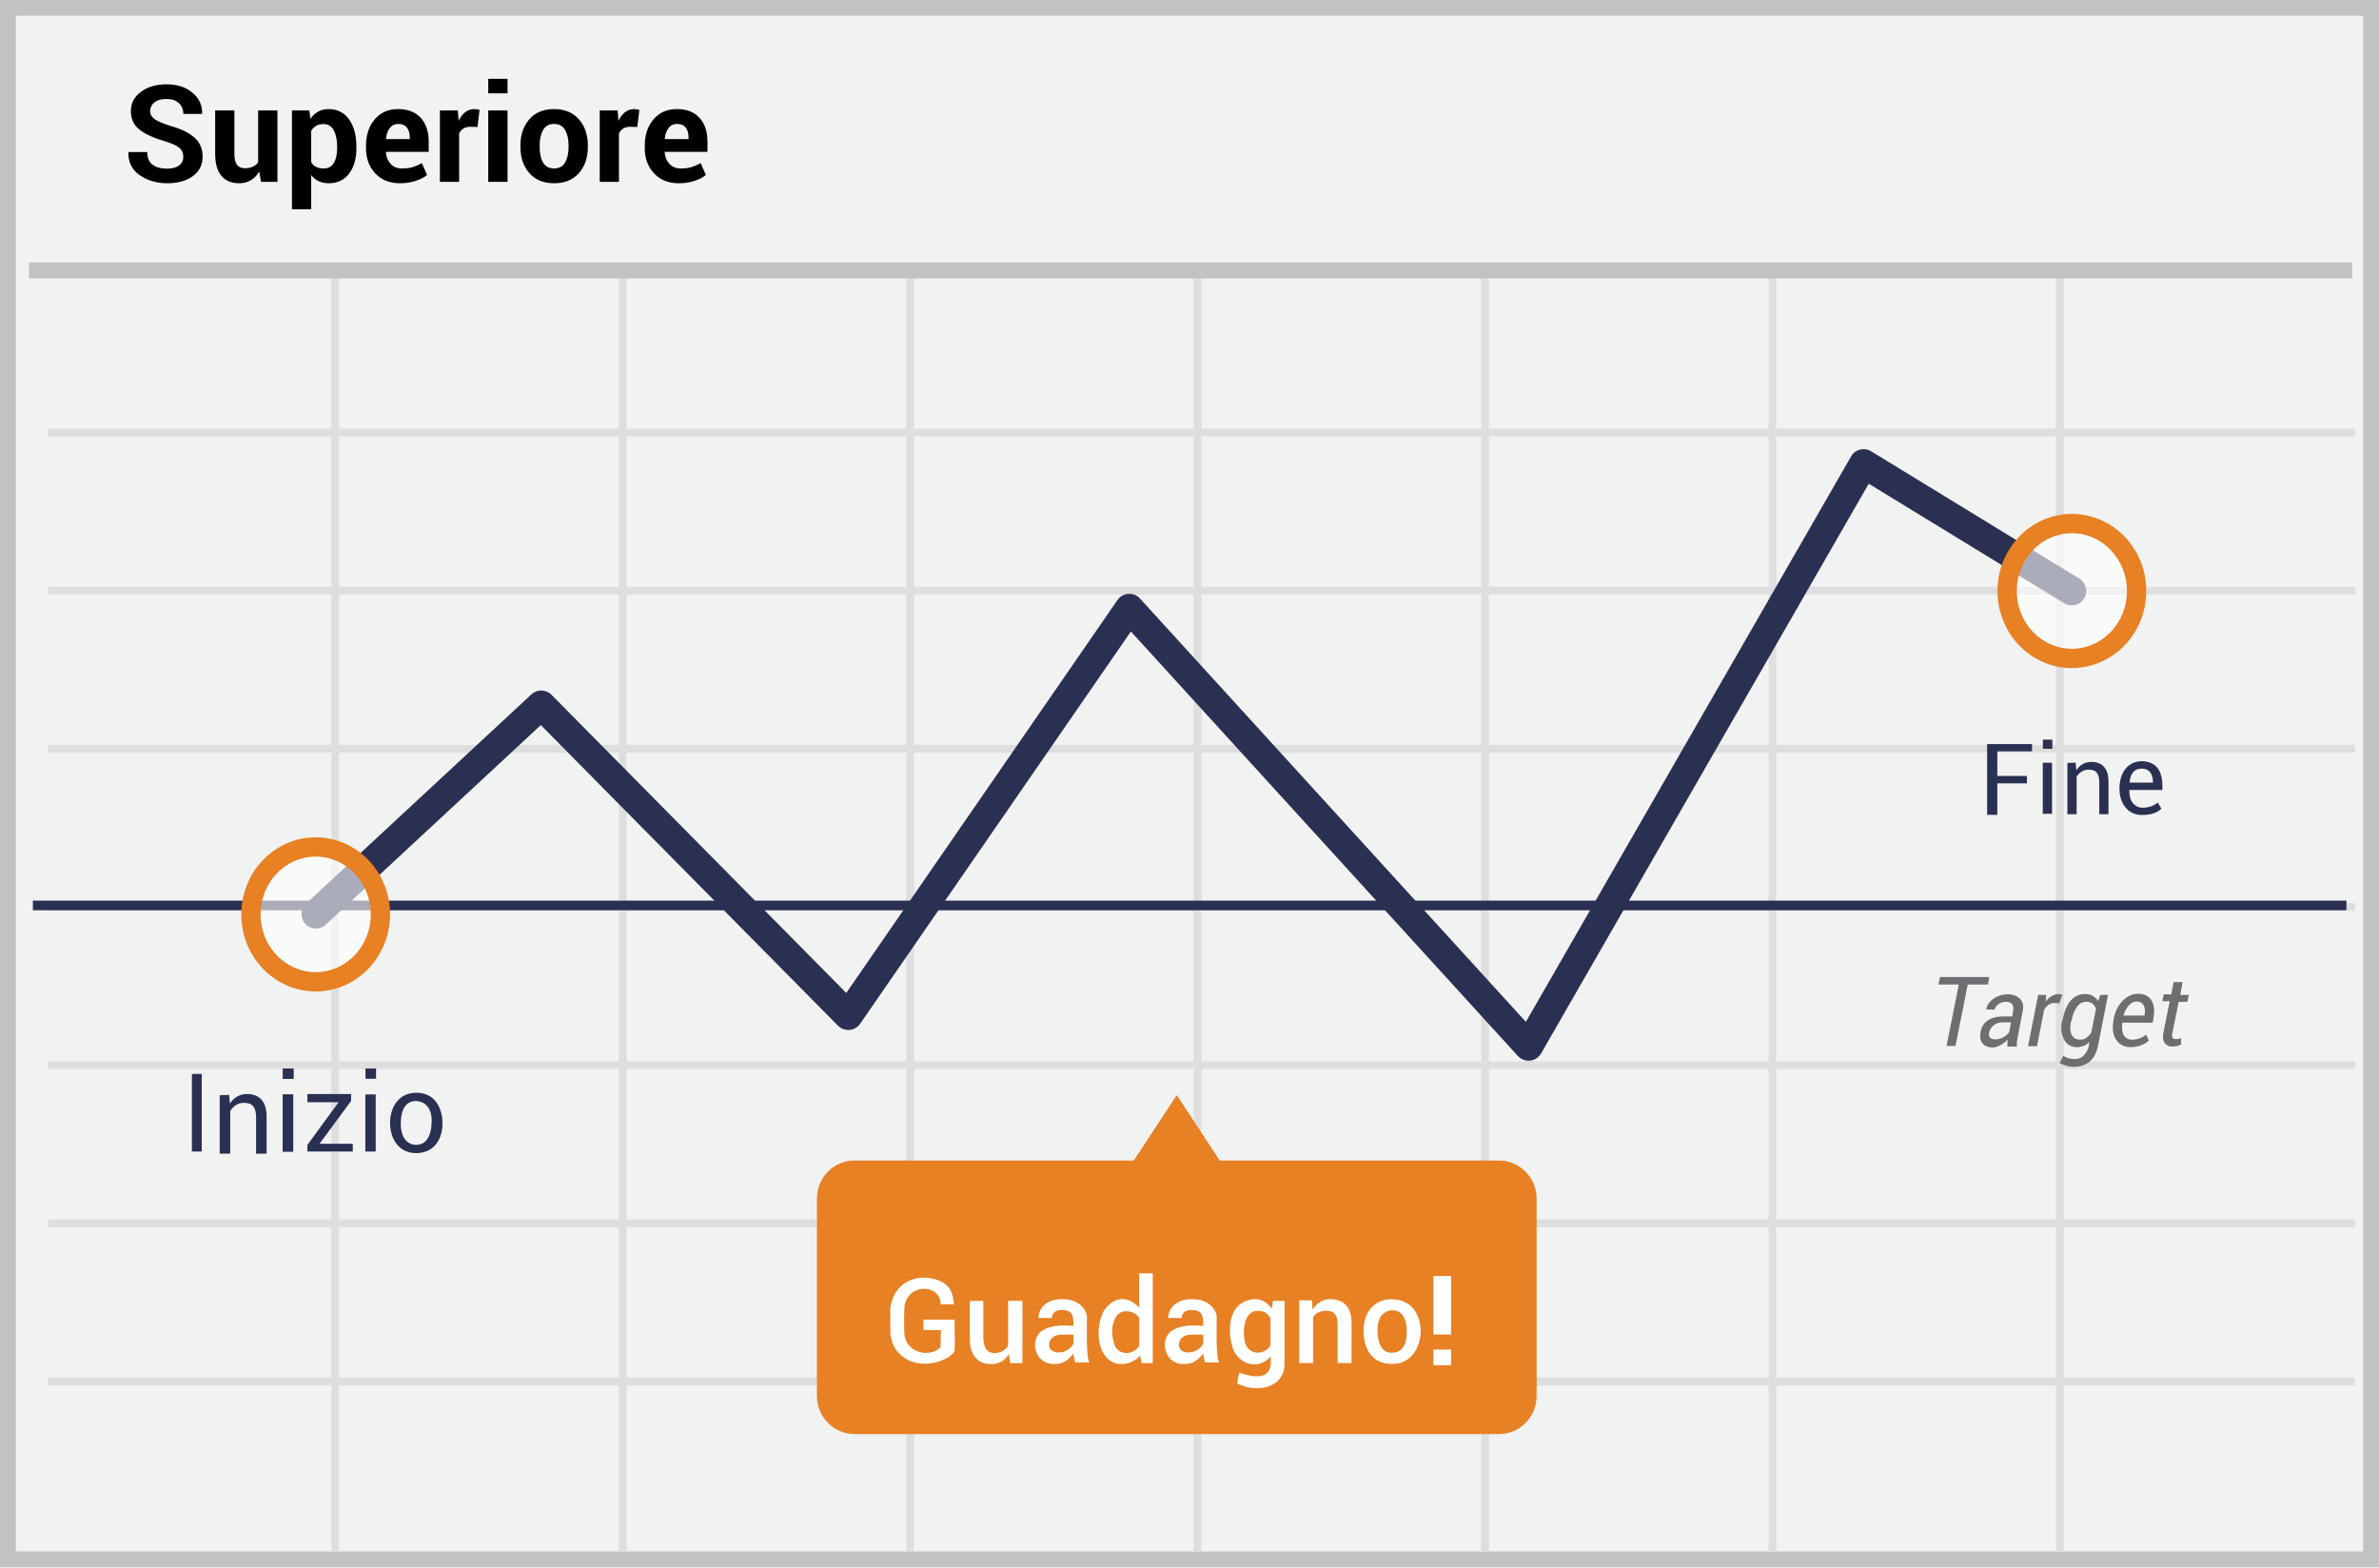
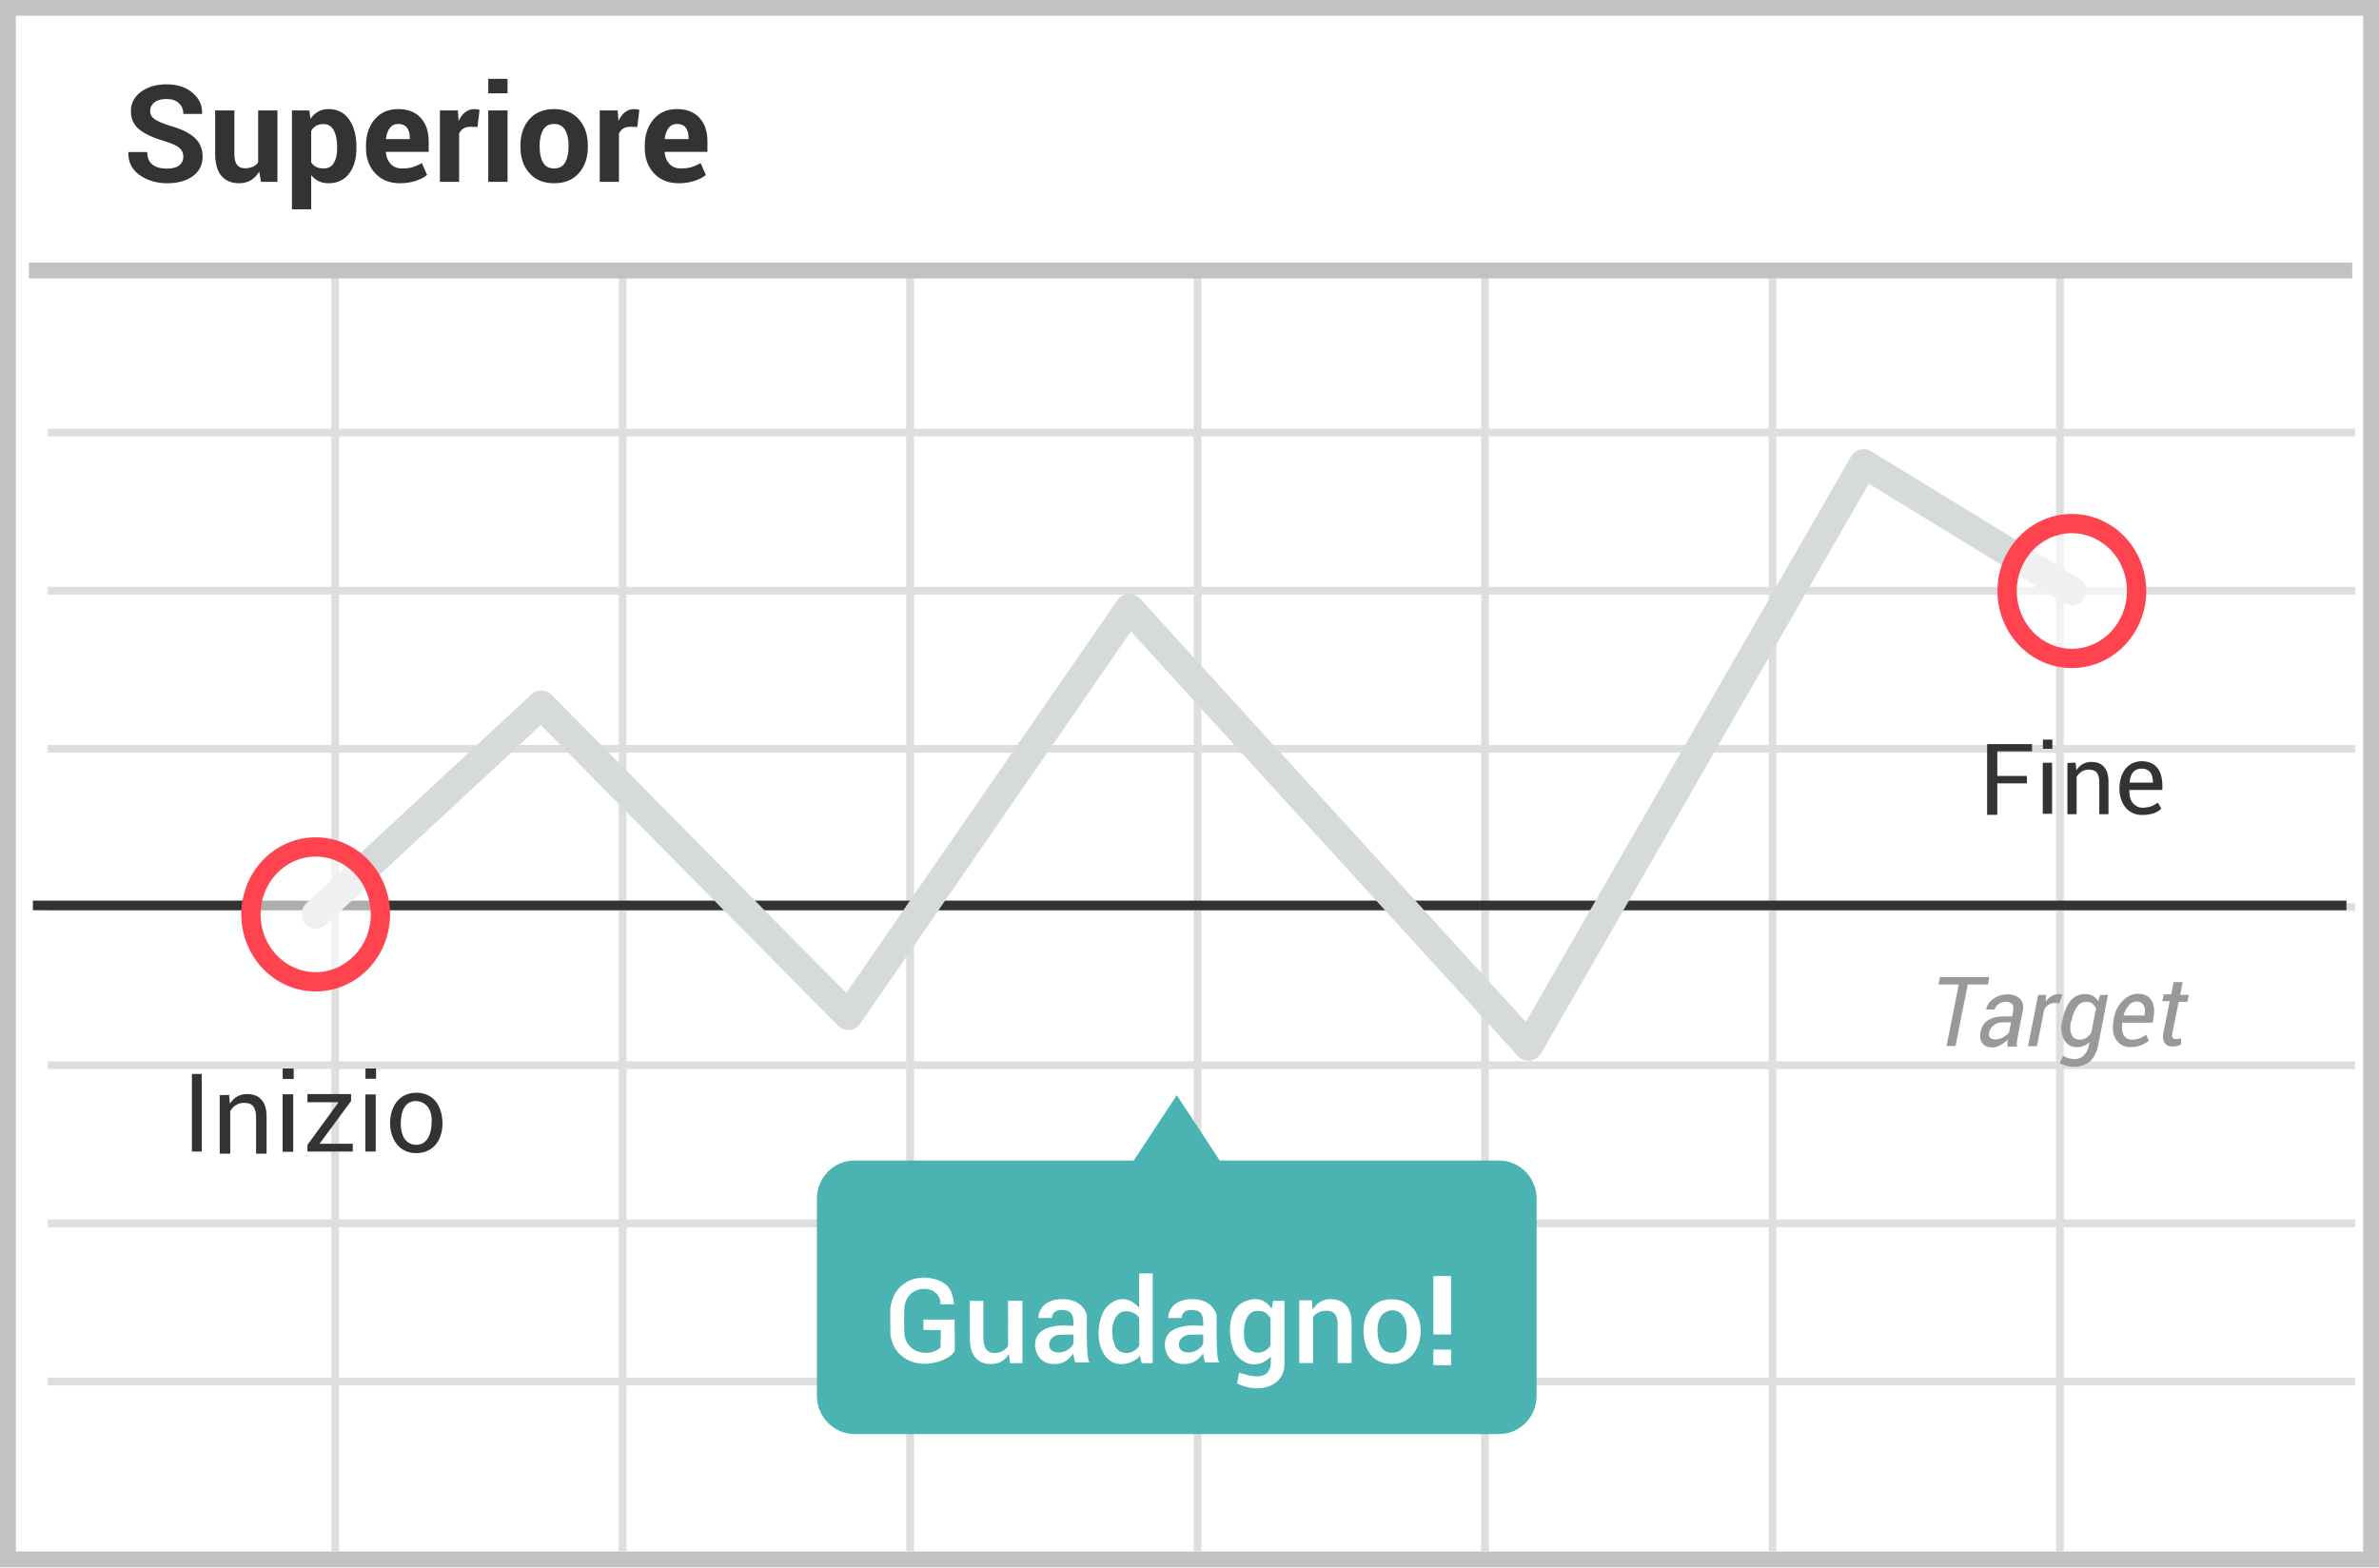
<svg xmlns="http://www.w3.org/2000/svg" width="299" height="197">
  <g fill="none" fill-rule="evenodd">
-     <path fill="#F1F2F2" d="M0 0h299v197H0z" />
+     <path fill="#fff" d="M0 0h299v197H0z" />
    <path d="M1.993 1.98v193.04h295.014V1.98H1.993zM299 0v197H0V0h299z" fill="#C2C2C2" fill-rule="nonzero" />
    <path d="M42.615 54.857v18.905H77.77V54.857H42.615zm0-.976H77.77V34h.973v19.881h35.155V34h.974v19.881h35.155V34H151v19.881h35.155V34h.973v19.881h35.156V34h.973v19.881h35.155V34h.973v19.881H296v.976h-36.615v18.905H296v.976h-36.615v18.905H296v.976h-36.615v18.905H296v.976h-36.615v18.905H296v.976h-36.615v18.905H296v.976h-36.615v18.905H296v.976h-36.615V195h-.973v-20.857h-35.155V195h-.973v-20.857h-35.156V195h-.973v-20.857H151V195h-.973v-20.857h-35.155V195h-.974v-20.857H78.743V195h-.973v-20.857H42.615V195h-.973v-20.857H6v-.976h35.642v-18.905H6v-.976h35.642v-18.905H6v-.976h35.642V114.5H6v-.976h35.642V94.62H6v-.976h35.642V74.738H6v-.976h35.642V54.857H6v-.976h35.642V34h.973v19.881zm215.797.976h-35.155v18.905h35.155V54.857zm-36.128 0h-35.156v18.905h35.156V54.857zm-36.129 0H151v18.905h35.155V54.857zm-36.128 0h-35.155v18.905h35.155V54.857zm-36.129 0H78.743v18.905h35.155V54.857zm-71.283 19.88v18.906H77.77V74.738H42.615zm215.797 0h-35.155v18.906h35.155V74.738zm-36.128 0h-35.156v18.906h35.156V74.738zm-36.129 0H151v18.906h35.155V74.738zm-36.128 0h-35.155v18.906h35.155V74.738zm-36.129 0H78.743v18.906h35.155V74.738zM42.615 94.62v18.905H77.77V94.62H42.615zm215.797 0h-35.155v18.905h35.155V94.62zm-36.128 0h-35.156v18.905h35.156V94.62zm-36.129 0H151v18.905h35.155V94.62zm-36.128 0h-35.155v18.905h35.155V94.62zm-36.129 0H78.743v18.905h35.155V94.62zM42.615 114.5v18.905H77.77V114.5H42.615zm215.797 0h-35.155v18.905h35.155V114.5zm-36.128 0h-35.156v18.905h35.156V114.5zm-36.129 0H151v18.905h35.155V114.5zm-36.128 0h-35.155v18.905h35.155V114.5zm-36.129 0H78.743v18.905h35.155V114.5zm-71.283 19.881v18.905H77.77v-18.905H42.615zm215.797 0h-35.155v18.905h35.155v-18.905zm-36.128 0h-35.156v18.905h35.156v-18.905zm-36.129 0H151v18.905h35.155v-18.905zm-36.128 0h-35.155v18.905h35.155v-18.905zm-36.129 0H78.743v18.905h35.155v-18.905zm-71.283 19.881v18.905H77.77v-18.905H42.615zm215.797 0h-35.155v18.905h35.155v-18.905zm-36.128 0h-35.156v18.905h35.156v-18.905zm-36.129 0H151v18.905h35.155v-18.905zm-36.128 0h-35.155v18.905h35.155v-18.905zm-36.129 0H78.743v18.905h35.155v-18.905z" fill="#DFDEDE" fill-rule="nonzero" />
    <path fill="#C2C2C2" d="M3.637 33h292v2h-292z" />
-     <path d="M260.87 95.87l.095.97a2.116 2.116 0 0 1 1.878-1.064c.688 0 1.22.187 1.596.626.375.406.563 1.032.563 1.877v4.069h-1.158v-4.037c0-.564-.125-.97-.344-1.22-.22-.251-.564-.345-1.002-.345-.344 0-.626.094-.876.25-.25.157-.47.376-.626.657v4.695h-1.158v-6.447l1.033-.031h-.001zm-5.476-2.336v.91h-4.365v3.09h3.719v.938h-3.719v3.956h-1.282v-8.894h5.647zm16.369 5.764h-4.151c0 .77.157 1.327.472 1.67.413.452.849.616 1.445.556 1.043-.104 1.244-.383 1.675-.629l.44.754c-.514.53-1.336.795-2.465.795-1.694 0-2.726-1.403-2.793-3.074-.068-1.671.599-3.61 2.793-3.691 1.86.05 2.721 1.256 2.584 3.619zm-1.166-.919c-.012-1.175-.484-1.763-1.417-1.763-.932 0-1.442.588-1.529 1.763h2.946zm-13.854-2.5h1.166v6.415h-1.166v-6.415zm.017-2.914v1.157h1.187v-1.157h-1.187z" fill="#2A3052" fill-rule="nonzero" />
+     <path d="M260.87 95.87l.095.97a2.116 2.116 0 011.878-1.064c.688 0 1.22.187 1.596.626.375.406.563 1.032.563 1.877v4.069h-1.158v-4.037c0-.564-.125-.97-.344-1.22-.22-.251-.564-.345-1.002-.345-.344 0-.626.094-.876.25-.25.157-.47.376-.626.657v4.695h-1.158v-6.447l1.033-.031h-.001zm-5.476-2.336v.91h-4.365v3.09h3.719v.938h-3.719v3.956h-1.282v-8.894h5.647zm16.369 5.764h-4.151c0 .77.157 1.327.472 1.67.413.452.849.616 1.445.556 1.043-.104 1.244-.383 1.675-.629l.44.754c-.514.53-1.336.795-2.465.795-1.694 0-2.726-1.403-2.793-3.074-.068-1.671.599-3.61 2.793-3.691 1.86.05 2.721 1.256 2.584 3.619zm-1.166-.919c-.012-1.175-.484-1.763-1.417-1.763-.932 0-1.442.588-1.529 1.763h2.946zm-13.854-2.5h1.166v6.415h-1.166v-6.415zm.017-2.914v1.157h1.187v-1.157h-1.187z" fill="#333" fill-rule="nonzero" />
    <g transform="translate(3.637 57.565)">
-       <path fill="#2A3052" fill-rule="nonzero" d="M.496 56.855v-1.21h290.775v1.21z" />
-       <path d="M64.334 33.58l-27.06 25.126a1.817 1.817 0 0 1-2.472-2.662l28.35-26.325a1.817 1.817 0 0 1 2.528.054l37.045 37.478 34.08-49.383a1.817 1.817 0 0 1 2.838-.192l48.498 53.21L229.013-.193a1.817 1.817 0 0 1 2.523-.644l26.174 16.012a1.817 1.817 0 0 1-1.896 3.1L231.232 3.237 190.05 74.856a1.817 1.817 0 0 1-2.918.318l-48.635-53.36L104.47 71.12a1.817 1.817 0 0 1-2.787.245L64.333 33.58z" fill="#2A3052" fill-rule="nonzero" />
-       <path d="M184.762 88.313h-35.1l-5.4-8.213-5.4 8.213h-35.1c-2.624 0-4.725 2.137-4.725 4.8V117.9c0 2.662 2.138 4.8 4.725 4.8h81c2.625 0 4.726-2.138 4.726-4.8V93.112c0-2.662-2.138-4.8-4.726-4.8v.001z" fill="#E88024" />
-       <path d="M246.225 66.188h-2.55l-1.538 7.724h-1.125l1.538-7.725H240l.188-.937h6.187l-.15.938zm2.438 7.762v-.487c0-.15.037-.263.037-.375-.262.3-.563.525-.9.712-.338.188-.675.3-1.013.3-.562 0-1.012-.188-1.275-.525-.262-.338-.337-.825-.225-1.425.113-.638.45-1.163.938-1.463.525-.337 1.162-.487 1.95-.487h1.087l.113-.638c.075-.412.037-.712-.113-.9-.15-.187-.45-.3-.825-.3-.337 0-.637.113-.9.3-.237.16-.41.4-.487.675H246V69.3c.075-.487.375-.938.9-1.313.525-.374 1.125-.562 1.838-.562.637 0 1.125.188 1.5.563.375.374.487.9.337 1.575l-.6 3.112-.112.675a1.82 1.82 0 0 0 0 .638h-1.2v-.038zm-1.5-.862c.3 0 .637-.075.974-.263.338-.188.6-.413.75-.675l.226-1.2h-1.125c-.375 0-.75.112-1.05.375-.3.225-.488.525-.563.825-.075.3-.037.525.075.712.15.15.375.226.713.226zm8.024-4.538l-.637-.037c-.255 0-.504.078-.713.224a1.575 1.575 0 0 0-.562.638l-.9 4.575h-1.125l1.275-6.45h1.012l-.075.862a2.25 2.25 0 0 1 .75-.712c.263-.15.563-.263.9-.263.076 0 .15 0 .263.038.075 0 .15.038.188.038l-.375 1.087h-.001zm.375 2.175c.225-1.087.563-1.95 1.05-2.512.488-.563 1.088-.825 1.838-.825.338 0 .675.075.938.224.262.15.487.376.675.675l.262-.787h.975l-1.238 6.338c-.187.9-.524 1.575-1.05 2.025-.524.45-1.237.674-2.062.674-.306 0-.61-.05-.9-.15a2.378 2.378 0 0 1-.825-.337l.45-.9c.15.112.375.225.637.3.263.075.525.112.788.112.487 0 .862-.15 1.162-.45a2.43 2.43 0 0 0 .638-1.237l.075-.45a2.201 2.201 0 0 1-1.613.638 1.725 1.725 0 0 1-1.575-.938 3.296 3.296 0 0 1-.262-2.287l.037-.113zm1.088.113c-.15.675-.112 1.237.075 1.65.188.412.563.637 1.087.637.263 0 .525-.075.75-.225.226-.15.45-.375.638-.675l.6-3a1.961 1.961 0 0 0-.45-.637 1.305 1.305 0 0 0-.788-.225c-.487 0-.862.225-1.162.637-.3.45-.563 1.013-.675 1.725l-.075.113zm7.5 3.225c-.787 0-1.387-.3-1.8-.9-.413-.6-.525-1.388-.375-2.325l.037-.263c.15-.938.526-1.725 1.125-2.325.6-.6 1.238-.9 1.913-.9.787 0 1.35.263 1.688.788.337.524.45 1.237.3 2.1l-.113.75H263.1c-.075.637-.038 1.162.188 1.575.224.374.562.562 1.05.562a2.816 2.816 0 0 0 1.762-.638l.337.75c-.225.226-.562.413-.9.563a3.63 3.63 0 0 1-1.387.263zm.713-5.738c-.338 0-.638.15-.938.487-.3.338-.525.75-.675 1.238v.038h2.625l.038-.15c.075-.488.037-.863-.15-1.163-.188-.3-.45-.45-.9-.45zm5.812-2.362l-.3 1.537h1.087l-.187.862h-1.087l-.788 3.9c-.075.3-.075.525.038.638.075.112.225.15.412.15.075 0 .188 0 .337-.037a.706.706 0 0 0 .3-.076v.788c-.112.075-.262.113-.487.188-.225.037-.413.075-.637.075-.413 0-.713-.15-.938-.45-.225-.3-.262-.75-.15-1.35l.788-3.9h-.938l.188-.863h.937l.3-1.537h1.125v.075z" fill="#6D6E71" fill-rule="nonzero" />
+       <path fill="#333" fill-rule="nonzero" d="M.496 56.855v-1.21h290.775v1.21z" />
+       <path d="M64.334 33.58l-27.06 25.126a1.817 1.817 0 01-2.472-2.662l28.35-26.325a1.817 1.817 0 012.528.054l37.045 37.478 34.08-49.383a1.817 1.817 0 012.838-.192l48.498 53.21L229.013-.193a1.817 1.817 0 012.523-.644l26.174 16.012a1.817 1.817 0 01-1.896 3.1L231.232 3.237 190.05 74.856a1.817 1.817 0 01-2.918.318l-48.635-53.36L104.47 71.12a1.817 1.817 0 01-2.787.245L64.333 33.58z" fill="#D6DADB" fill-rule="nonzero" />
+       <path d="M184.762 88.313h-35.1l-5.4-8.213-5.4 8.213h-35.1c-2.624 0-4.725 2.137-4.725 4.8V117.9c0 2.662 2.138 4.8 4.725 4.8h81c2.625 0 4.726-2.138 4.726-4.8V93.112c0-2.662-2.138-4.8-4.726-4.8v.001z" fill="#4BB4B3" />
+       <path d="M246.225 66.188h-2.55l-1.538 7.724h-1.125l1.538-7.725H240l.188-.937h6.187l-.15.938zm2.438 7.762v-.487c0-.15.037-.263.037-.375-.262.3-.563.525-.9.712-.338.188-.675.3-1.013.3-.562 0-1.012-.188-1.275-.525-.262-.338-.337-.825-.225-1.425.113-.638.45-1.163.938-1.463.525-.337 1.162-.487 1.95-.487h1.087l.113-.638c.075-.412.037-.712-.113-.9-.15-.187-.45-.3-.825-.3-.337 0-.637.113-.9.3-.237.16-.41.4-.487.675H246V69.3c.075-.487.375-.938.9-1.313.525-.374 1.125-.562 1.838-.562.637 0 1.125.188 1.5.563.375.374.487.9.337 1.575l-.6 3.112-.112.675a1.82 1.82 0 000 .638h-1.2v-.038zm-1.5-.862c.3 0 .637-.075.974-.263.338-.188.6-.413.75-.675l.226-1.2h-1.125c-.375 0-.75.112-1.05.375-.3.225-.488.525-.563.825-.075.3-.037.525.075.712.15.15.375.226.713.226zm8.024-4.538l-.637-.037c-.255 0-.504.078-.713.224a1.575 1.575 0 00-.562.638l-.9 4.575h-1.125l1.275-6.45h1.012l-.075.862a2.25 2.25 0 01.75-.712c.263-.15.563-.263.9-.263.076 0 .15 0 .263.038.075 0 .15.038.188.038l-.375 1.087h-.001zm.375 2.175c.225-1.087.563-1.95 1.05-2.512.488-.563 1.088-.825 1.838-.825.338 0 .675.075.938.224.262.15.487.376.675.675l.262-.787h.975l-1.238 6.338c-.187.9-.524 1.575-1.05 2.025-.524.45-1.237.674-2.062.674-.306 0-.61-.05-.9-.15a2.378 2.378 0 01-.825-.337l.45-.9c.15.112.375.225.637.3.263.075.525.112.788.112.487 0 .862-.15 1.162-.45a2.43 2.43 0 00.638-1.237l.075-.45a2.201 2.201 0 01-1.613.638 1.725 1.725 0 01-1.575-.938 3.296 3.296 0 01-.262-2.287l.037-.113zm1.088.113c-.15.675-.112 1.237.075 1.65.188.412.563.637 1.087.637.263 0 .525-.075.75-.225.226-.15.45-.375.638-.675l.6-3a1.961 1.961 0 00-.45-.637 1.305 1.305 0 00-.788-.225c-.487 0-.862.225-1.162.637-.3.45-.563 1.013-.675 1.725l-.075.113zm7.5 3.225c-.787 0-1.387-.3-1.8-.9-.413-.6-.525-1.388-.375-2.325l.037-.263c.15-.938.526-1.725 1.125-2.325.6-.6 1.238-.9 1.913-.9.787 0 1.35.263 1.688.788.337.524.45 1.237.3 2.1l-.113.75H263.1c-.075.637-.038 1.162.188 1.575.224.374.562.562 1.05.562a2.816 2.816 0 001.762-.638l.337.75c-.225.226-.562.413-.9.563a3.63 3.63 0 01-1.387.263zm.713-5.738c-.338 0-.638.15-.938.487-.3.338-.525.75-.675 1.238v.038h2.625l.038-.15c.075-.488.037-.863-.15-1.163-.188-.3-.45-.45-.9-.45zm5.812-2.362l-.3 1.537h1.087l-.187.862h-1.087l-.788 3.9c-.075.3-.075.525.038.638.075.112.225.15.412.15.075 0 .188 0 .337-.037a.706.706 0 00.3-.076v.788c-.112.075-.262.113-.487.188-.225.037-.413.075-.637.075-.413 0-.713-.15-.938-.45-.225-.3-.262-.75-.15-1.35l.788-3.9h-.938l.188-.863h.937l.3-1.537h1.125v.075z" fill="#999" fill-rule="nonzero" />
      <ellipse fill="#FFF" opacity=".6" cx="256.762" cy="16.725" rx="8.137" ry="8.475" />
-       <path d="M256.762 26.412c-5.174 0-9.349-4.348-9.349-9.687 0-5.339 4.175-9.687 9.349-9.687s9.349 4.348 9.349 9.687c0 5.339-4.175 9.686-9.349 9.686zm0-2.424c3.814 0 6.925-3.24 6.925-7.263 0-4.022-3.111-7.264-6.925-7.264-3.814 0-6.925 3.242-6.925 7.264s3.111 7.263 6.925 7.263z" fill="#E88024" fill-rule="nonzero" />
+       <path d="M256.762 26.412c-5.174 0-9.349-4.348-9.349-9.687 0-5.339 4.175-9.687 9.349-9.687s9.349 4.348 9.349 9.687c0 5.339-4.175 9.686-9.349 9.686zm0-2.424c3.814 0 6.925-3.24 6.925-7.263 0-4.022-3.111-7.264-6.925-7.264-3.814 0-6.925 3.242-6.925 7.264s3.111 7.263 6.925 7.263z" fill="#FF444F" fill-rule="nonzero" />
      <ellipse fill="#FFF" opacity=".6" cx="36.037" cy="57.375" rx="8.137" ry="8.475" />
-       <path d="M36.038 67.061c-5.174 0-9.348-4.347-9.348-9.686 0-5.339 4.174-9.687 9.348-9.687s9.349 4.348 9.349 9.687c0 5.339-4.175 9.686-9.349 9.686zm0-2.423c3.814 0 6.926-3.24 6.926-7.263 0-4.022-3.112-7.264-6.926-7.264s-6.925 3.242-6.925 7.264 3.111 7.263 6.925 7.263z" fill="#E88024" fill-rule="nonzero" />
+       <path d="M36.038 67.061c-5.174 0-9.348-4.347-9.348-9.686 0-5.339 4.174-9.687 9.348-9.687s9.349 4.348 9.349 9.687c0 5.339-4.175 9.686-9.349 9.686zm0-2.423c3.814 0 6.926-3.24 6.926-7.263 0-4.022-3.112-7.264-6.926-7.264s-6.925 3.242-6.925 7.264 3.111 7.263 6.925 7.263z" fill="#FF444F" fill-rule="nonzero" />
    </g>
-     <g fill="#2A3052" fill-rule="nonzero">
-       <path d="M28.794 137.632l.107 1.107a2.413 2.413 0 0 1 2.142-1.214c.785 0 1.392.214 1.82.714.43.464.643 1.178.643 2.142v4.641h-1.32v-4.605c0-.643-.143-1.107-.393-1.393-.25-.285-.643-.393-1.143-.393-.393 0-.714.108-1 .286a2.062 2.062 0 0 0-.713.75v5.355h-1.321v-7.354l1.178-.036zM24.119 135h1.234v9.751H24.12L24.119 135zm21.798 2.569h1.304v7.177h-1.304v-7.177zm.018-3.259v1.293h1.328v-1.294l-1.328.001zm-10.385 3.27h1.305v7.178h-1.304l-.001-7.178zm.018-3.26v1.294h1.329v-1.294h-1.329z" />
+     <g fill="#333" fill-rule="nonzero">
+       <path d="M28.794 137.632l.107 1.107a2.413 2.413 0 012.142-1.214c.785 0 1.392.214 1.82.714.43.464.643 1.178.643 2.142v4.641h-1.32v-4.605c0-.643-.143-1.107-.393-1.393-.25-.285-.643-.393-1.143-.393-.393 0-.714.108-1 .286a2.062 2.062 0 00-.713.75v5.355h-1.321v-7.354l1.178-.036zM24.119 135h1.234v9.751H24.12L24.119 135zm21.798 2.569h1.304v7.177h-1.304v-7.177zm.018-3.259v1.293h1.328v-1.294l-1.328.001zm-10.385 3.27h1.305v7.178h-1.304l-.001-7.178zm.018-3.26v1.294h1.329v-1.294h-1.329z" />
      <path d="M35.526 137.58h1.304v7.178h-1.304v-7.178zm.018-3.26v1.294h1.328v-1.294h-1.328zm3.092 4.235v-1.03h5.49v.869l-3.967 5.379h4.177v.978h-5.7v-.834l3.92-5.362h-3.92zm13.674-1.195c2.158 0 3.12 1.575 3.283 3.393.162 1.818-.602 4.001-2.988 4.187-2.385.187-3.578-1.74-3.578-3.772s1.125-3.807 3.283-3.807v-.001zm-.052 1.038c-.803 0-1.754.483-1.875 2.454-.122 1.97.672 3.052 1.938 3.052s1.935-1.15 1.935-3.052c0-1.903-1.194-2.454-1.998-2.454z" />
    </g>
-     <path d="M182.375 167.749h-2.22V160.4h2.22v7.349zm0 3.865h-2.22v-1.974h2.22v1.974zm-19.085-8.158h1.597l.08 1.163c.655-.975 1.503-1.41 2.546-1.301.604.062 1.877.26 2.257 1.975.14.629.11 1.69.1 3.134-.005.56-.005 1.531 0 2.912h-1.753V166.4c0-.58-.162-1.229-.65-1.474-.669-.338-1.929-.196-2.434.654v5.758h-1.742v-7.883l-.001.001zm-47.232 3.717v-1.293h3.914c.045 2.255.045 3.57 0 3.944-.33.987-4.239 2.782-6.763.506-.752-.68-1.106-1.43-1.3-2.569-.008-1.162-.029-2.253-.02-3.284.19-1.264.614-1.982.955-2.39 1.24-1.484 3.218-1.803 4.957-1.202 1.738.601 1.964 1.85 2.105 3.071-.403 0-.615-.017-1.703 0 .11-.687-.515-2.015-2.146-1.942-1.631.073-2.402 1.413-2.402 2.53 0 1.117-.058.742 0 2.96.075 2.549 3.129 3.233 4.548 1.871l.052-2.17-2.197-.032zm58.786-3.857c2.184 0 3.369 1.331 3.668 3.326.3 1.995-.777 4.813-3.514 4.813-2.737 0-3.623-2.081-3.623-4.235 0-2.154 1.285-3.904 3.469-3.904zm.02 1.398c-.65.06-1.8.515-1.733 2.669.067 2.154 1.009 2.66 1.733 2.66.724 0 1.944-.201 1.944-2.65 0-2.45-1.295-2.74-1.944-2.68v.001zm-52.966-1.197c.71.022 1.272.022 1.687 0v4.435c0 1.76.646 2.061 1.274 2.122a1.996 1.996 0 0 0 1.834-.874c.015-2.024.015-3.918 0-5.683h1.808v7.83h-1.546l-.165-1.15c-.546.941-1.402 1.36-2.568 1.257-1.75-.155-2.324-1.648-2.324-3.035 0-2.421-.038-3.681 0-4.902zm10.295 2.16c-.535-.003-1.096-.003-1.683 0 0-.844.604-2.375 3.021-2.375 2.418 0 2.998 1.66 3.064 2.018.065.357-.169 5.372.337 5.942l-1.796.001c-.148-.507-.222-.882-.222-1.125-.28.342-.762.967-1.503 1.197-.74.23-2.423.352-3.111-1.262-.454-1.063-.165-2.26.688-2.808 1.41-.906 3.348-.603 3.926-.603.074-1.615-.408-1.991-1.503-1.991-.73 0-1.136.335-1.218 1.006zm2.72 2.09a29.14 29.14 0 0 0-1.774.014c-.705.062-1.332.583-1.279 1.326.064.885 1.07 1.048 1.859.793.661-.215 1.122-.768 1.194-1.003v-1.13zm13.59-2.09c-.535-.003-1.096-.003-1.683 0 0-.844.604-2.375 3.021-2.375 2.418 0 2.998 1.66 3.064 2.018.065.357-.169 5.372.337 5.942l-1.796.001c-.148-.507-.222-.882-.222-1.125-.28.342-.763.967-1.503 1.197-.74.23-2.423.352-3.112-1.262-.454-1.063-.164-2.26.69-2.808 1.409-.906 3.346-.603 3.925-.603.074-1.615-.408-1.991-1.503-1.991-.73 0-1.136.335-1.218 1.006zm2.72 2.09a29.14 29.14 0 0 0-1.774.014c-.705.062-1.333.583-1.279 1.326.064.885 1.07 1.048 1.859.793.66-.215 1.122-.768 1.194-1.003v-1.13zm-8.048-7.703h1.704v11.286h-1.401c-.078-.332-.15-.665-.213-1-.28.78-3.127 2.155-4.536-.173-1.178-1.946-.53-4.56.07-5.505.45-.71 2.276-2.534 4.376-.303a853.79 853.79 0 0 0 0-4.305zm.01 5.691c-.272-.86-2.097-1.404-2.83-.35-.732 1.053-.698 2.403-.279 3.639.42 1.235 2.21 1.471 3.11.112v-3.4l-.001-.001zm16.645-1.247l.175-.992h1.434v7.944c.005 2.769-3.104 3.83-5.96 2.446.163-.816.253-1.273.27-1.37 1.244.416 4.341 1.456 3.947-1.991-1.778 1.822-3.79.718-4.487-.498-.768-1.343-1.268-5.349 1.204-6.43 1.424-.622 2.563-.325 3.416.891h.001zm-.15 1.211c-.338-.512-.555-.939-1.69-.939-1.137 0-1.848 1.394-1.601 3.534.246 2.14 2.569 2.14 3.291.787v-3.382z" fill="#FFF" fill-rule="nonzero" />
-     <path d="M23.04 19.705c0-.465-.164-.838-.493-1.12-.33-.283-.907-.548-1.731-.797-1.439-.415-2.526-.908-3.262-1.478-.736-.57-1.104-1.35-1.104-2.34 0-.991.422-1.8 1.265-2.428.844-.629 1.922-.943 3.234-.943 1.328 0 2.41.353 3.245 1.059.836.705 1.24 1.575 1.212 2.61l-.016.05h-2.35c0-.559-.186-1.011-.56-1.357-.373-.346-.898-.519-1.573-.519-.647 0-1.148.144-1.502.432a1.36 1.36 0 0 0-.532 1.104c0 .41.19.745.57 1.008.378.263 1.032.541 1.962.835 1.334.37 2.344.86 3.03 1.469.686.609 1.03 1.408 1.03 2.399 0 1.035-.409 1.85-1.225 2.448-.816.598-1.894.897-3.233.897-1.317 0-2.466-.339-3.445-1.017-.98-.678-1.455-1.628-1.428-2.851l.017-.05h2.357c0 .72.22 1.246.66 1.581.44.335 1.053.502 1.839.502.658 0 1.162-.135 1.51-.406.35-.271.523-.634.523-1.088zm9.546 1.86c-.276.47-.628.833-1.054 1.087-.426.255-.916.382-1.47.382-.945 0-1.686-.303-2.22-.909-.534-.606-.8-1.548-.8-2.826v-5.42h2.415v5.436c0 .653.11 1.122.332 1.407.221.285.548.428.98.428.387 0 .719-.063.996-.187a1.68 1.68 0 0 0 .68-.552v-6.533h2.424v8.982h-2.067l-.216-1.295zm12.21-2.947c0 1.328-.306 2.396-.92 3.204-.615.808-1.473 1.212-2.574 1.212-.47 0-.888-.087-1.253-.262-.37-.177-.69-.44-.938-.767v4.308h-2.416V13.878h2.183l.141 1.063c.266-.393.586-.696.96-.91.373-.212.809-.319 1.307-.319 1.112 0 1.975.435 2.59 1.303.614.87.92 2.012.92 3.429v.174zm-2.423-.174c0-.847-.141-1.533-.423-2.059-.283-.526-.714-.789-1.295-.789-.366 0-.677.075-.934.225a1.6 1.6 0 0 0-.61.639v3.934c.15.255.353.449.61.581.257.133.574.2.95.2.587 0 1.017-.23 1.291-.69.274-.459.411-1.081.411-1.867v-.174zm7.894 4.59c-1.295 0-2.33-.415-3.104-1.245-.775-.83-1.163-1.884-1.163-3.163v-.332c0-1.333.367-2.432 1.1-3.295.733-.864 1.717-1.292 2.951-1.287 1.212 0 2.153.365 2.822 1.096.67.73 1.005 1.718 1.005 2.963v1.32h-5.362l-.017.05c.044.592.242 1.079.593 1.46.352.383.83.574 1.432.574.537 0 .983-.054 1.337-.162.404-.13.793-.3 1.162-.51l.656 1.493c-.366.3-.844.547-1.436.743a6.249 6.249 0 0 1-1.976.295zm-.216-7.454c-.448 0-.802.171-1.062.514-.26.344-.42.795-.482 1.354l.025.041h2.972v-.216c0-.514-.12-.925-.361-1.232-.241-.308-.605-.461-1.092-.461zm9.961.382l-.888-.025c-.36 0-.656.074-.888.224-.233.15-.41.36-.531.63v6.069h-2.416v-8.982h2.25l.107 1.328c.21-.47.483-.837.818-1.1.335-.262.72-.394 1.158-.394.122 0 .234.01.336.03.103.019.206.042.311.07l-.257 2.15zm3.777 6.898h-2.424v-8.982h2.424v8.982zm0-11.132h-2.424V9.91h2.424v1.818zm1.619 6.558c0-1.34.373-2.436 1.12-3.291.747-.855 1.782-1.283 3.105-1.283 1.328 0 2.368.426 3.12 1.278.753.853 1.13 1.951 1.13 3.296v.174c0 1.35-.375 2.45-1.125 3.3-.75.85-1.786 1.274-3.109 1.274-1.328 0-2.367-.425-3.117-1.274-.75-.85-1.124-1.95-1.124-3.3v-.174zm2.415.174c0 .82.144 1.476.432 1.972.288.495.752.743 1.394.743.626 0 1.084-.25 1.374-.748.29-.498.436-1.153.436-1.967v-.174c0-.797-.147-1.447-.44-1.95-.293-.504-.755-.756-1.386-.756-.626 0-1.084.253-1.374.76-.29.506-.436 1.155-.436 1.946v.174zM80.1 15.962l-.888-.025c-.36 0-.656.074-.888.224-.233.15-.41.36-.532.63v6.069h-2.415v-8.982h2.25l.107 1.328c.21-.47.483-.837.818-1.1.335-.262.72-.394 1.158-.394.122 0 .234.01.336.03.102.019.206.042.311.07l-.257 2.15zm5.205 7.072c-1.295 0-2.33-.415-3.105-1.245-.775-.83-1.162-1.884-1.162-3.163v-.332c0-1.333.367-2.432 1.1-3.295.733-.864 1.717-1.292 2.95-1.287 1.213 0 2.153.365 2.823 1.096.67.73 1.004 1.718 1.004 2.963v1.32h-5.362l-.016.05c.044.592.242 1.079.593 1.46.351.383.829.574 1.432.574.537 0 .982-.054 1.336-.162.404-.13.793-.3 1.162-.51l.656 1.493c-.365.3-.844.547-1.436.743a6.249 6.249 0 0 1-1.975.295zm-.216-7.454c-.448 0-.803.171-1.063.514-.26.344-.42.795-.481 1.354l.025.041h2.971v-.216c0-.514-.12-.925-.36-1.232-.241-.308-.605-.461-1.092-.461z" fill="#000" fill-rule="nonzero" />
+     <path d="M182.375 167.749h-2.22V160.4h2.22v7.349zm0 3.865h-2.22v-1.974h2.22v1.974zm-19.085-8.158h1.597l.08 1.163c.655-.975 1.503-1.41 2.546-1.301.604.062 1.877.26 2.257 1.975.14.629.11 1.69.1 3.134-.005.56-.005 1.531 0 2.912h-1.753V166.4c0-.58-.162-1.229-.65-1.474-.669-.338-1.929-.196-2.434.654v5.758h-1.742v-7.883l-.001.001zm-47.232 3.717v-1.293h3.914c.045 2.255.045 3.57 0 3.944-.33.987-4.239 2.782-6.763.506-.752-.68-1.106-1.43-1.3-2.569-.008-1.162-.029-2.253-.02-3.284.19-1.264.614-1.982.955-2.39 1.24-1.484 3.218-1.803 4.957-1.202 1.738.601 1.964 1.85 2.105 3.071-.403 0-.615-.017-1.703 0 .11-.687-.515-2.015-2.146-1.942-1.631.073-2.402 1.413-2.402 2.53 0 1.117-.058.742 0 2.96.075 2.549 3.129 3.233 4.548 1.871l.052-2.17-2.197-.032zm58.786-3.857c2.184 0 3.369 1.331 3.668 3.326.3 1.995-.777 4.813-3.514 4.813-2.737 0-3.623-2.081-3.623-4.235 0-2.154 1.285-3.904 3.469-3.904zm.02 1.398c-.65.06-1.8.515-1.733 2.669.067 2.154 1.009 2.66 1.733 2.66.724 0 1.944-.201 1.944-2.65 0-2.45-1.295-2.74-1.944-2.68v.001zm-52.966-1.197c.71.022 1.272.022 1.687 0v4.435c0 1.76.646 2.061 1.274 2.122a1.996 1.996 0 001.834-.874c.015-2.024.015-3.918 0-5.683h1.808v7.83h-1.546l-.165-1.15c-.546.941-1.402 1.36-2.568 1.257-1.75-.155-2.324-1.648-2.324-3.035 0-2.421-.038-3.681 0-4.902zm10.295 2.16c-.535-.003-1.096-.003-1.683 0 0-.844.604-2.375 3.021-2.375 2.418 0 2.998 1.66 3.064 2.018.065.357-.169 5.372.337 5.942l-1.796.001c-.148-.507-.222-.882-.222-1.125-.28.342-.762.967-1.503 1.197-.74.23-2.423.352-3.111-1.262-.454-1.063-.165-2.26.688-2.808 1.41-.906 3.348-.603 3.926-.603.074-1.615-.408-1.991-1.503-1.991-.73 0-1.136.335-1.218 1.006zm2.72 2.09a29.14 29.14 0 00-1.774.014c-.705.062-1.332.583-1.279 1.326.064.885 1.07 1.048 1.859.793.661-.215 1.122-.768 1.194-1.003v-1.13zm13.59-2.09c-.535-.003-1.096-.003-1.683 0 0-.844.604-2.375 3.021-2.375 2.418 0 2.998 1.66 3.064 2.018.065.357-.169 5.372.337 5.942l-1.796.001c-.148-.507-.222-.882-.222-1.125-.28.342-.763.967-1.503 1.197-.74.23-2.423.352-3.112-1.262-.454-1.063-.164-2.26.69-2.808 1.409-.906 3.346-.603 3.925-.603.074-1.615-.408-1.991-1.503-1.991-.73 0-1.136.335-1.218 1.006zm2.72 2.09a29.14 29.14 0 00-1.774.014c-.705.062-1.333.583-1.279 1.326.064.885 1.07 1.048 1.859.793.66-.215 1.122-.768 1.194-1.003v-1.13zm-8.048-7.703h1.704v11.286h-1.401c-.078-.332-.15-.665-.213-1-.28.78-3.127 2.155-4.536-.173-1.178-1.946-.53-4.56.07-5.505.45-.71 2.276-2.534 4.376-.303a853.79 853.79 0 000-4.305zm.01 5.691c-.272-.86-2.097-1.404-2.83-.35-.732 1.053-.698 2.403-.279 3.639.42 1.235 2.21 1.471 3.11.112v-3.4l-.001-.001zm16.645-1.247l.175-.992h1.434v7.944c.005 2.769-3.104 3.83-5.96 2.446.163-.816.253-1.273.27-1.37 1.244.416 4.341 1.456 3.947-1.991-1.778 1.822-3.79.718-4.487-.498-.768-1.343-1.268-5.349 1.204-6.43 1.424-.622 2.563-.325 3.416.891h.001zm-.15 1.211c-.338-.512-.555-.939-1.69-.939-1.137 0-1.848 1.394-1.601 3.534.246 2.14 2.569 2.14 3.291.787v-3.382z" fill="#FFF" fill-rule="nonzero" />
+     <path d="M23.04 19.705c0-.465-.164-.838-.493-1.12-.33-.283-.907-.548-1.731-.797-1.439-.415-2.526-.908-3.262-1.478-.736-.57-1.104-1.35-1.104-2.34 0-.991.422-1.8 1.265-2.428.844-.629 1.922-.943 3.234-.943 1.328 0 2.41.353 3.245 1.059.836.705 1.24 1.575 1.212 2.61l-.016.05h-2.35c0-.559-.186-1.011-.56-1.357-.373-.346-.898-.519-1.573-.519-.647 0-1.148.144-1.502.432a1.36 1.36 0 00-.532 1.104c0 .41.19.745.57 1.008.378.263 1.032.541 1.962.835 1.334.37 2.344.86 3.03 1.469.686.609 1.03 1.408 1.03 2.399 0 1.035-.409 1.85-1.225 2.448-.816.598-1.894.897-3.233.897-1.317 0-2.466-.339-3.445-1.017-.98-.678-1.455-1.628-1.428-2.851l.017-.05h2.357c0 .72.22 1.246.66 1.581.44.335 1.053.502 1.839.502.658 0 1.162-.135 1.51-.406.35-.271.523-.634.523-1.088zm9.546 1.86c-.276.47-.628.833-1.054 1.087-.426.255-.916.382-1.47.382-.945 0-1.686-.303-2.22-.909-.534-.606-.8-1.548-.8-2.826v-5.42h2.415v5.436c0 .653.11 1.122.332 1.407.221.285.548.428.98.428.387 0 .719-.063.996-.187a1.68 1.68 0 00.68-.552v-6.533h2.424v8.982h-2.067l-.216-1.295zm12.21-2.947c0 1.328-.306 2.396-.92 3.204-.615.808-1.473 1.212-2.574 1.212-.47 0-.888-.087-1.253-.262-.37-.177-.69-.44-.938-.767v4.308h-2.416V13.878h2.183l.141 1.063c.266-.393.586-.696.96-.91.373-.212.809-.319 1.307-.319 1.112 0 1.975.435 2.59 1.303.614.87.92 2.012.92 3.429v.174zm-2.423-.174c0-.847-.141-1.533-.423-2.059-.283-.526-.714-.789-1.295-.789-.366 0-.677.075-.934.225a1.6 1.6 0 00-.61.639v3.934c.15.255.353.449.61.581.257.133.574.2.95.2.587 0 1.017-.23 1.291-.69.274-.459.411-1.081.411-1.867v-.174zm7.894 4.59c-1.295 0-2.33-.415-3.104-1.245-.775-.83-1.163-1.884-1.163-3.163v-.332c0-1.333.367-2.432 1.1-3.295.733-.864 1.717-1.292 2.951-1.287 1.212 0 2.153.365 2.822 1.096.67.73 1.005 1.718 1.005 2.963v1.32h-5.362l-.017.05c.044.592.242 1.079.593 1.46.352.383.83.574 1.432.574.537 0 .983-.054 1.337-.162.404-.13.793-.3 1.162-.51l.656 1.493c-.366.3-.844.547-1.436.743a6.249 6.249 0 01-1.976.295zm-.216-7.454c-.448 0-.802.171-1.062.514-.26.344-.42.795-.482 1.354l.025.041h2.972v-.216c0-.514-.12-.925-.361-1.232-.241-.308-.605-.461-1.092-.461zm9.961.382l-.888-.025c-.36 0-.656.074-.888.224-.233.15-.41.36-.531.63v6.069h-2.416v-8.982h2.25l.107 1.328c.21-.47.483-.837.818-1.1.335-.262.72-.394 1.158-.394.122 0 .234.01.336.03.103.019.206.042.311.07l-.257 2.15zm3.777 6.898h-2.424v-8.982h2.424v8.982zm0-11.132h-2.424V9.91h2.424v1.818zm1.619 6.558c0-1.34.373-2.436 1.12-3.291.747-.855 1.782-1.283 3.105-1.283 1.328 0 2.368.426 3.12 1.278.753.853 1.13 1.951 1.13 3.296v.174c0 1.35-.375 2.45-1.125 3.3-.75.85-1.786 1.274-3.109 1.274-1.328 0-2.367-.425-3.117-1.274-.75-.85-1.124-1.95-1.124-3.3v-.174zm2.415.174c0 .82.144 1.476.432 1.972.288.495.752.743 1.394.743.626 0 1.084-.25 1.374-.748.29-.498.436-1.153.436-1.967v-.174c0-.797-.147-1.447-.44-1.95-.293-.504-.755-.756-1.386-.756-.626 0-1.084.253-1.374.76-.29.506-.436 1.155-.436 1.946v.174zM80.1 15.962l-.888-.025c-.36 0-.656.074-.888.224-.233.15-.41.36-.532.63v6.069h-2.415v-8.982h2.25l.107 1.328c.21-.47.483-.837.818-1.1.335-.262.72-.394 1.158-.394.122 0 .234.01.336.03.102.019.206.042.311.07l-.257 2.15zm5.205 7.072c-1.295 0-2.33-.415-3.105-1.245-.775-.83-1.162-1.884-1.162-3.163v-.332c0-1.333.367-2.432 1.1-3.295.733-.864 1.717-1.292 2.95-1.287 1.213 0 2.153.365 2.823 1.096.67.73 1.004 1.718 1.004 2.963v1.32h-5.362l-.016.05c.044.592.242 1.079.593 1.46.351.383.829.574 1.432.574.537 0 .982-.054 1.336-.162.404-.13.793-.3 1.162-.51l.656 1.493c-.365.3-.844.547-1.436.743a6.249 6.249 0 01-1.975.295zm-.216-7.454c-.448 0-.803.171-1.063.514-.26.344-.42.795-.481 1.354l.025.041h2.971v-.216c0-.514-.12-.925-.36-1.232-.241-.308-.605-.461-1.092-.461z" fill="#333" fill-rule="nonzero" />
  </g>
</svg>
